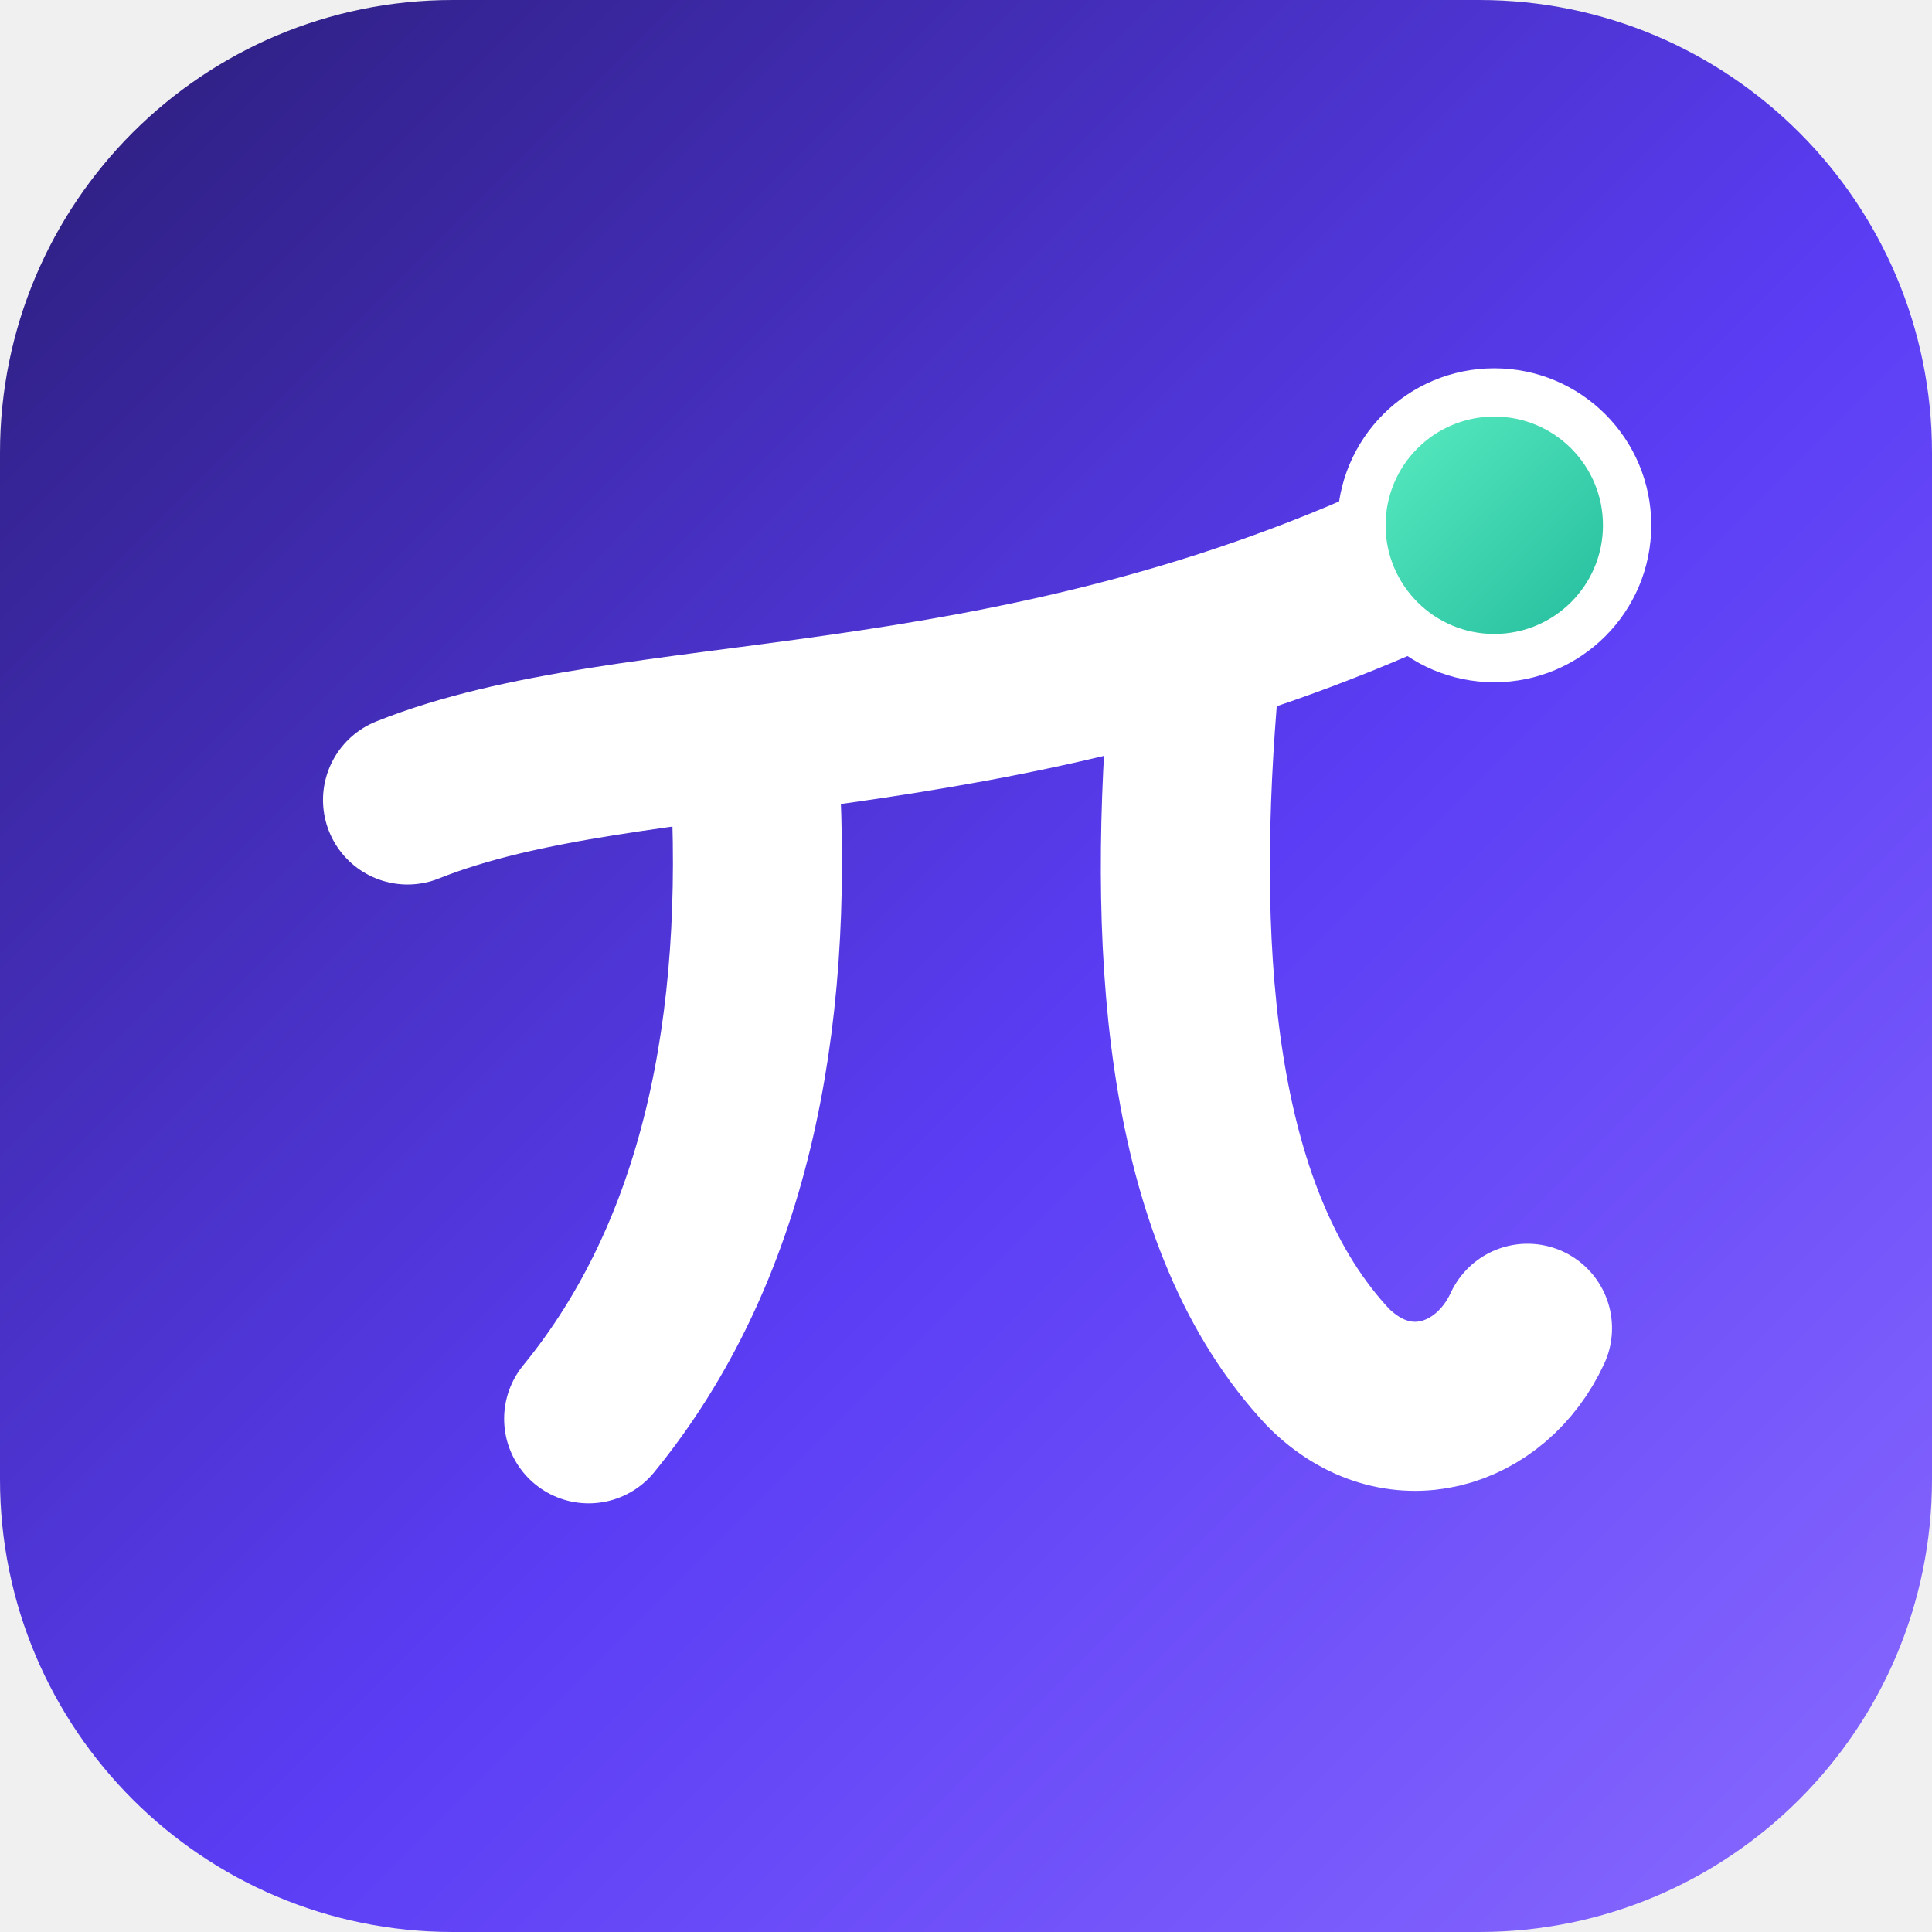
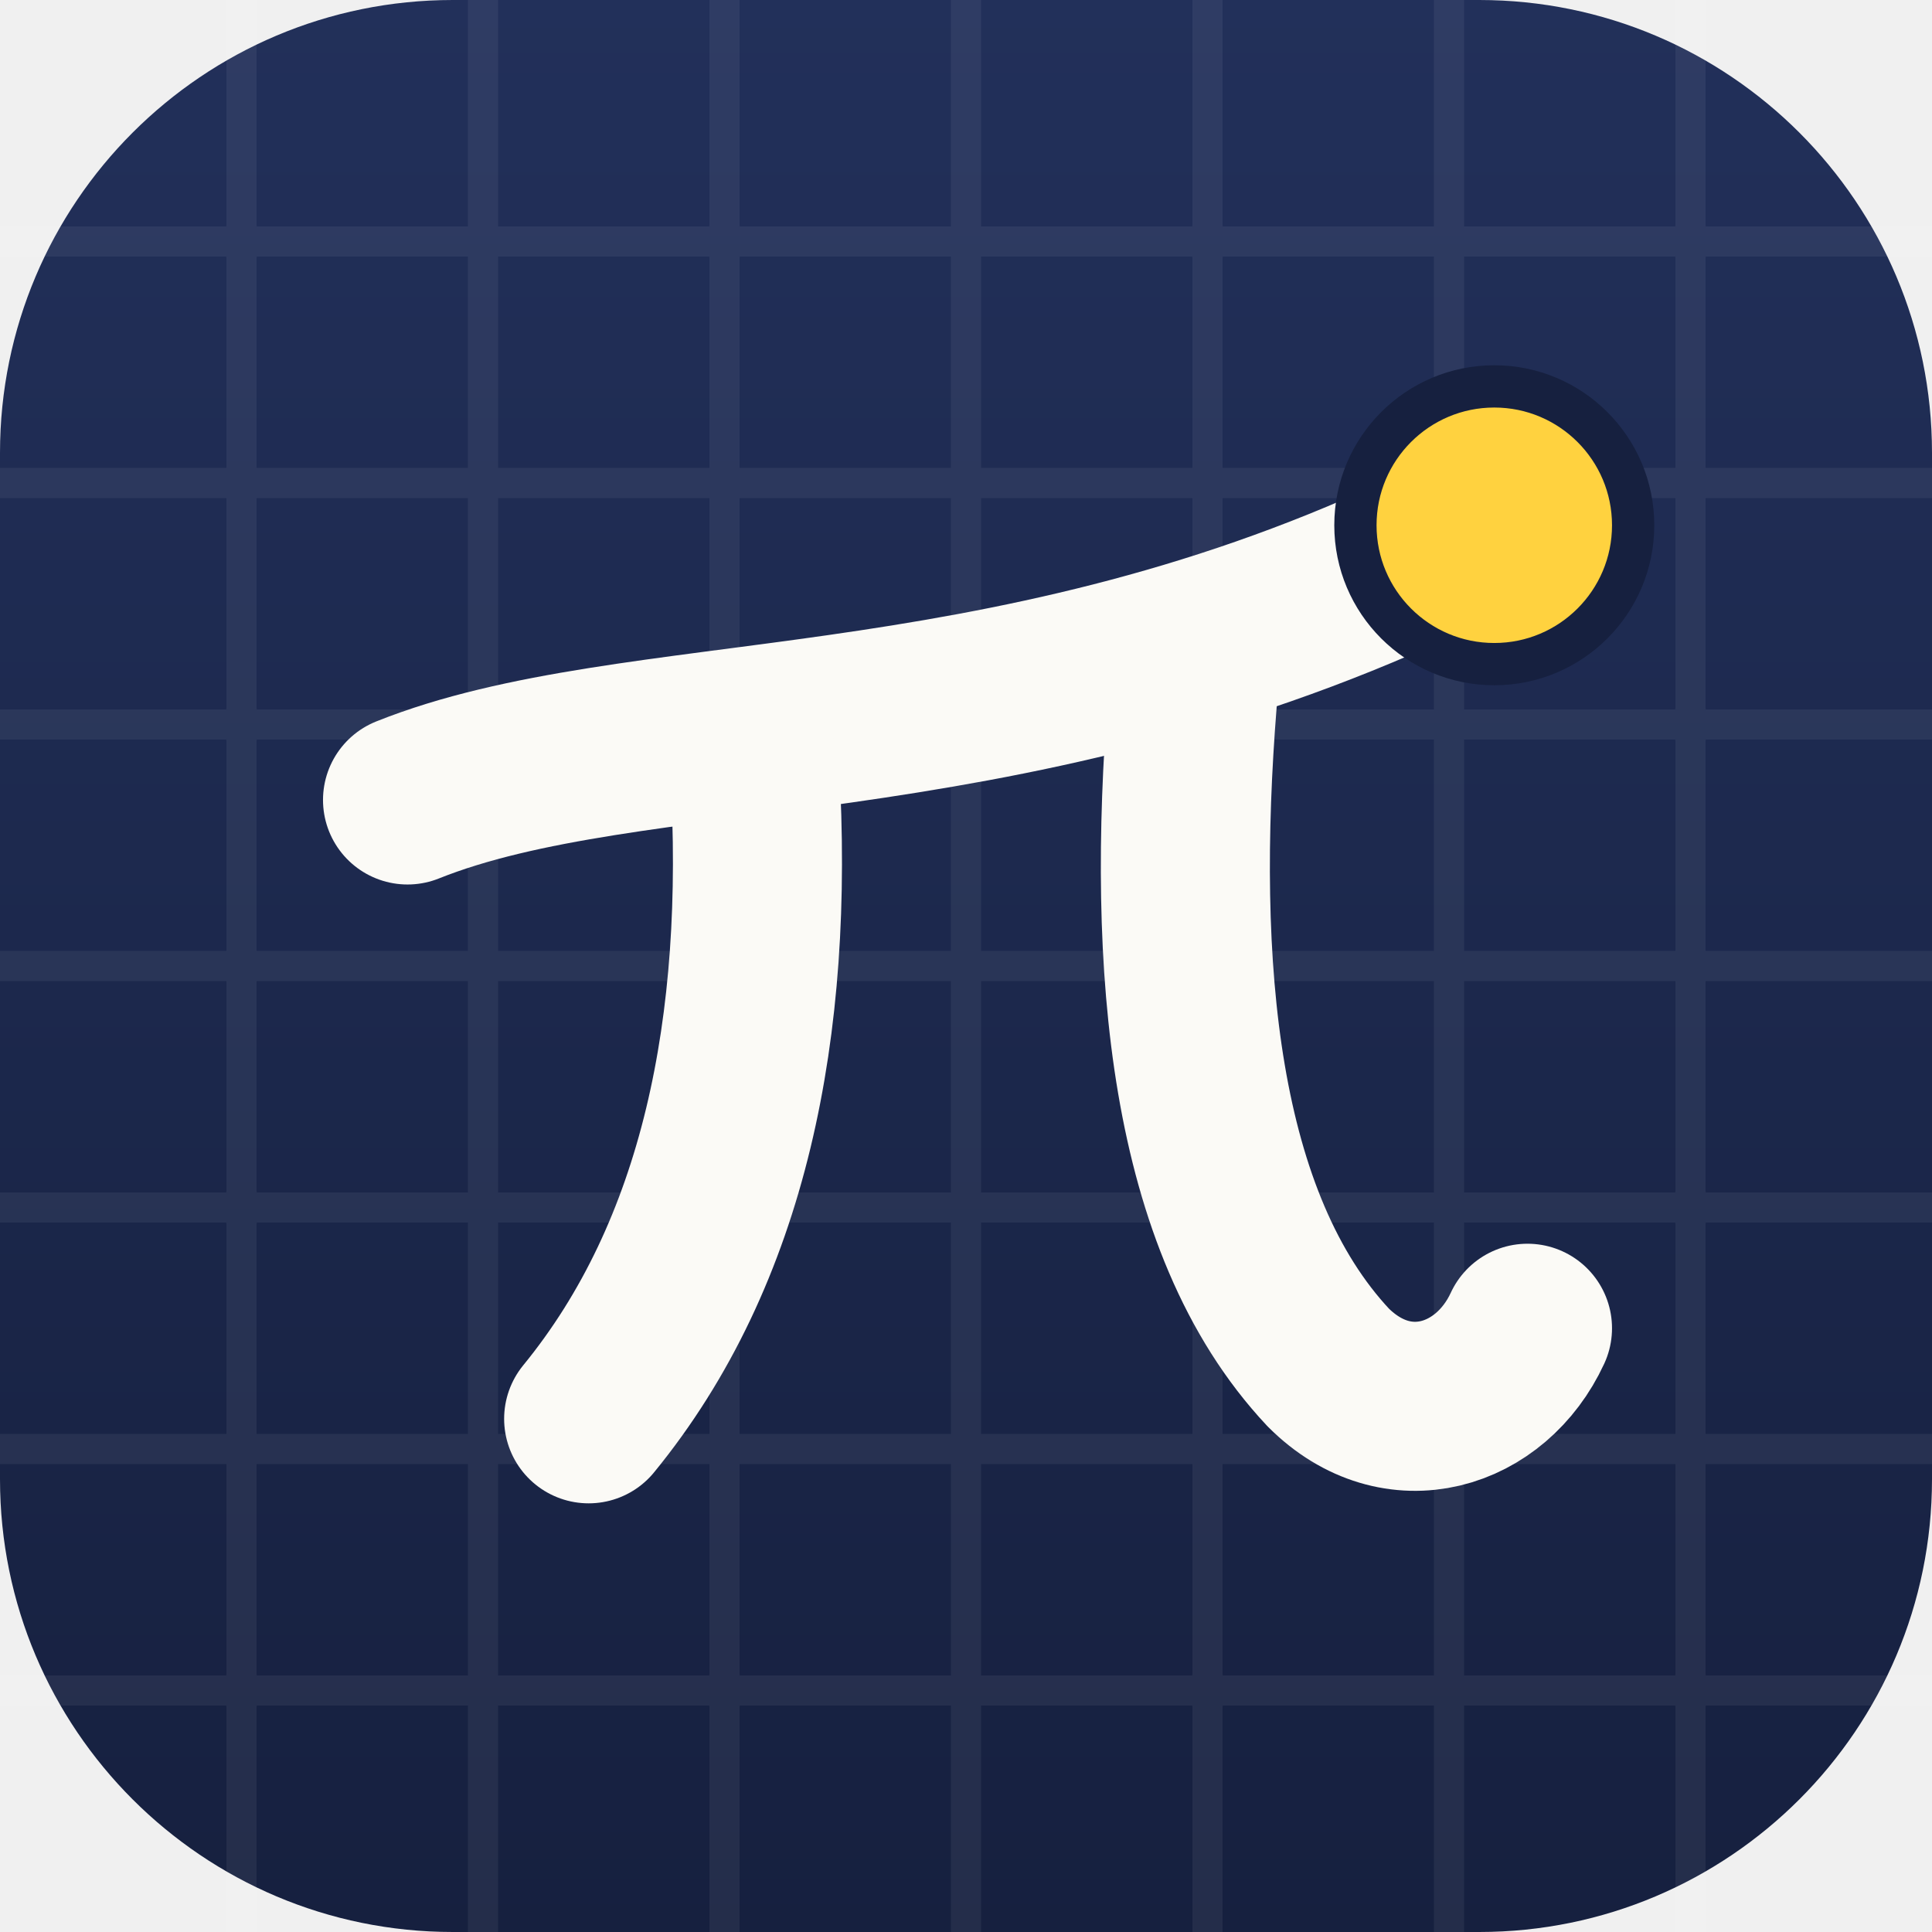
<svg xmlns="http://www.w3.org/2000/svg" viewBox="0 0 64 64">
  <defs>
-     <linearGradient id="bg" x1="0" y1="0" x2="1" y2="1">
-       <stop offset="0" stop-color="#2a1d78" />
-       <stop offset=".55" stop-color="#5b3df5" />
-       <stop offset="1" stop-color="#8a6bff" />
-     </linearGradient>
-     <linearGradient id="dot" x1="0" y1="0" x2="1" y2="1">
-       <stop offset="0" stop-color="#5ef0c4" />
-       <stop offset="1" stop-color="#1fb89a" />
+     <linearGradient id="bg" x1="0" y1="0" x2="0" y2="1">
+       <stop offset="0" stop-color="#22305a" />
+       <stop offset="1" stop-color="#16203f" />
    </linearGradient>
  </defs>
  <rect width="64" height="64" rx="15" fill="url(#bg)" />
-   <g fill="none" stroke="#fff" stroke-width="5.6" stroke-linecap="round" stroke-linejoin="round">
+   <path d="M8 0V64M16 0V64M24 0V64M32 0V64M40 0V64M48 0V64M56 0V64M0 8H64M0 16H64M0 24H64M0 32H64M0 40H64M0 48H64M0 56H64" stroke="#ffffff" stroke-opacity=".06" stroke-width="1" />
+   <g fill="none" stroke="#fbfaf6" stroke-width="5.6" stroke-linecap="round" stroke-linejoin="round">
    <path d="M13.5 26.5C21 23.5 33 25 47 18.5" />
    <path d="M25 25.5C25.5 34 24 41.5 19.5 47" />
    <path d="M39.5 23.2C38.8 32 39.5 40.5 44 45.3C46.3 47.6 49.4 46.6 50.6 44" />
  </g>
-   <circle cx="49.5" cy="17.4" r="4.4" fill="url(#dot)" stroke="#fff" stroke-width="1.6" />
+   <circle cx="49.5" cy="17.4" r="4.6" fill="#ffd23f" stroke="#16203f" stroke-width="1.4" />
</svg>
